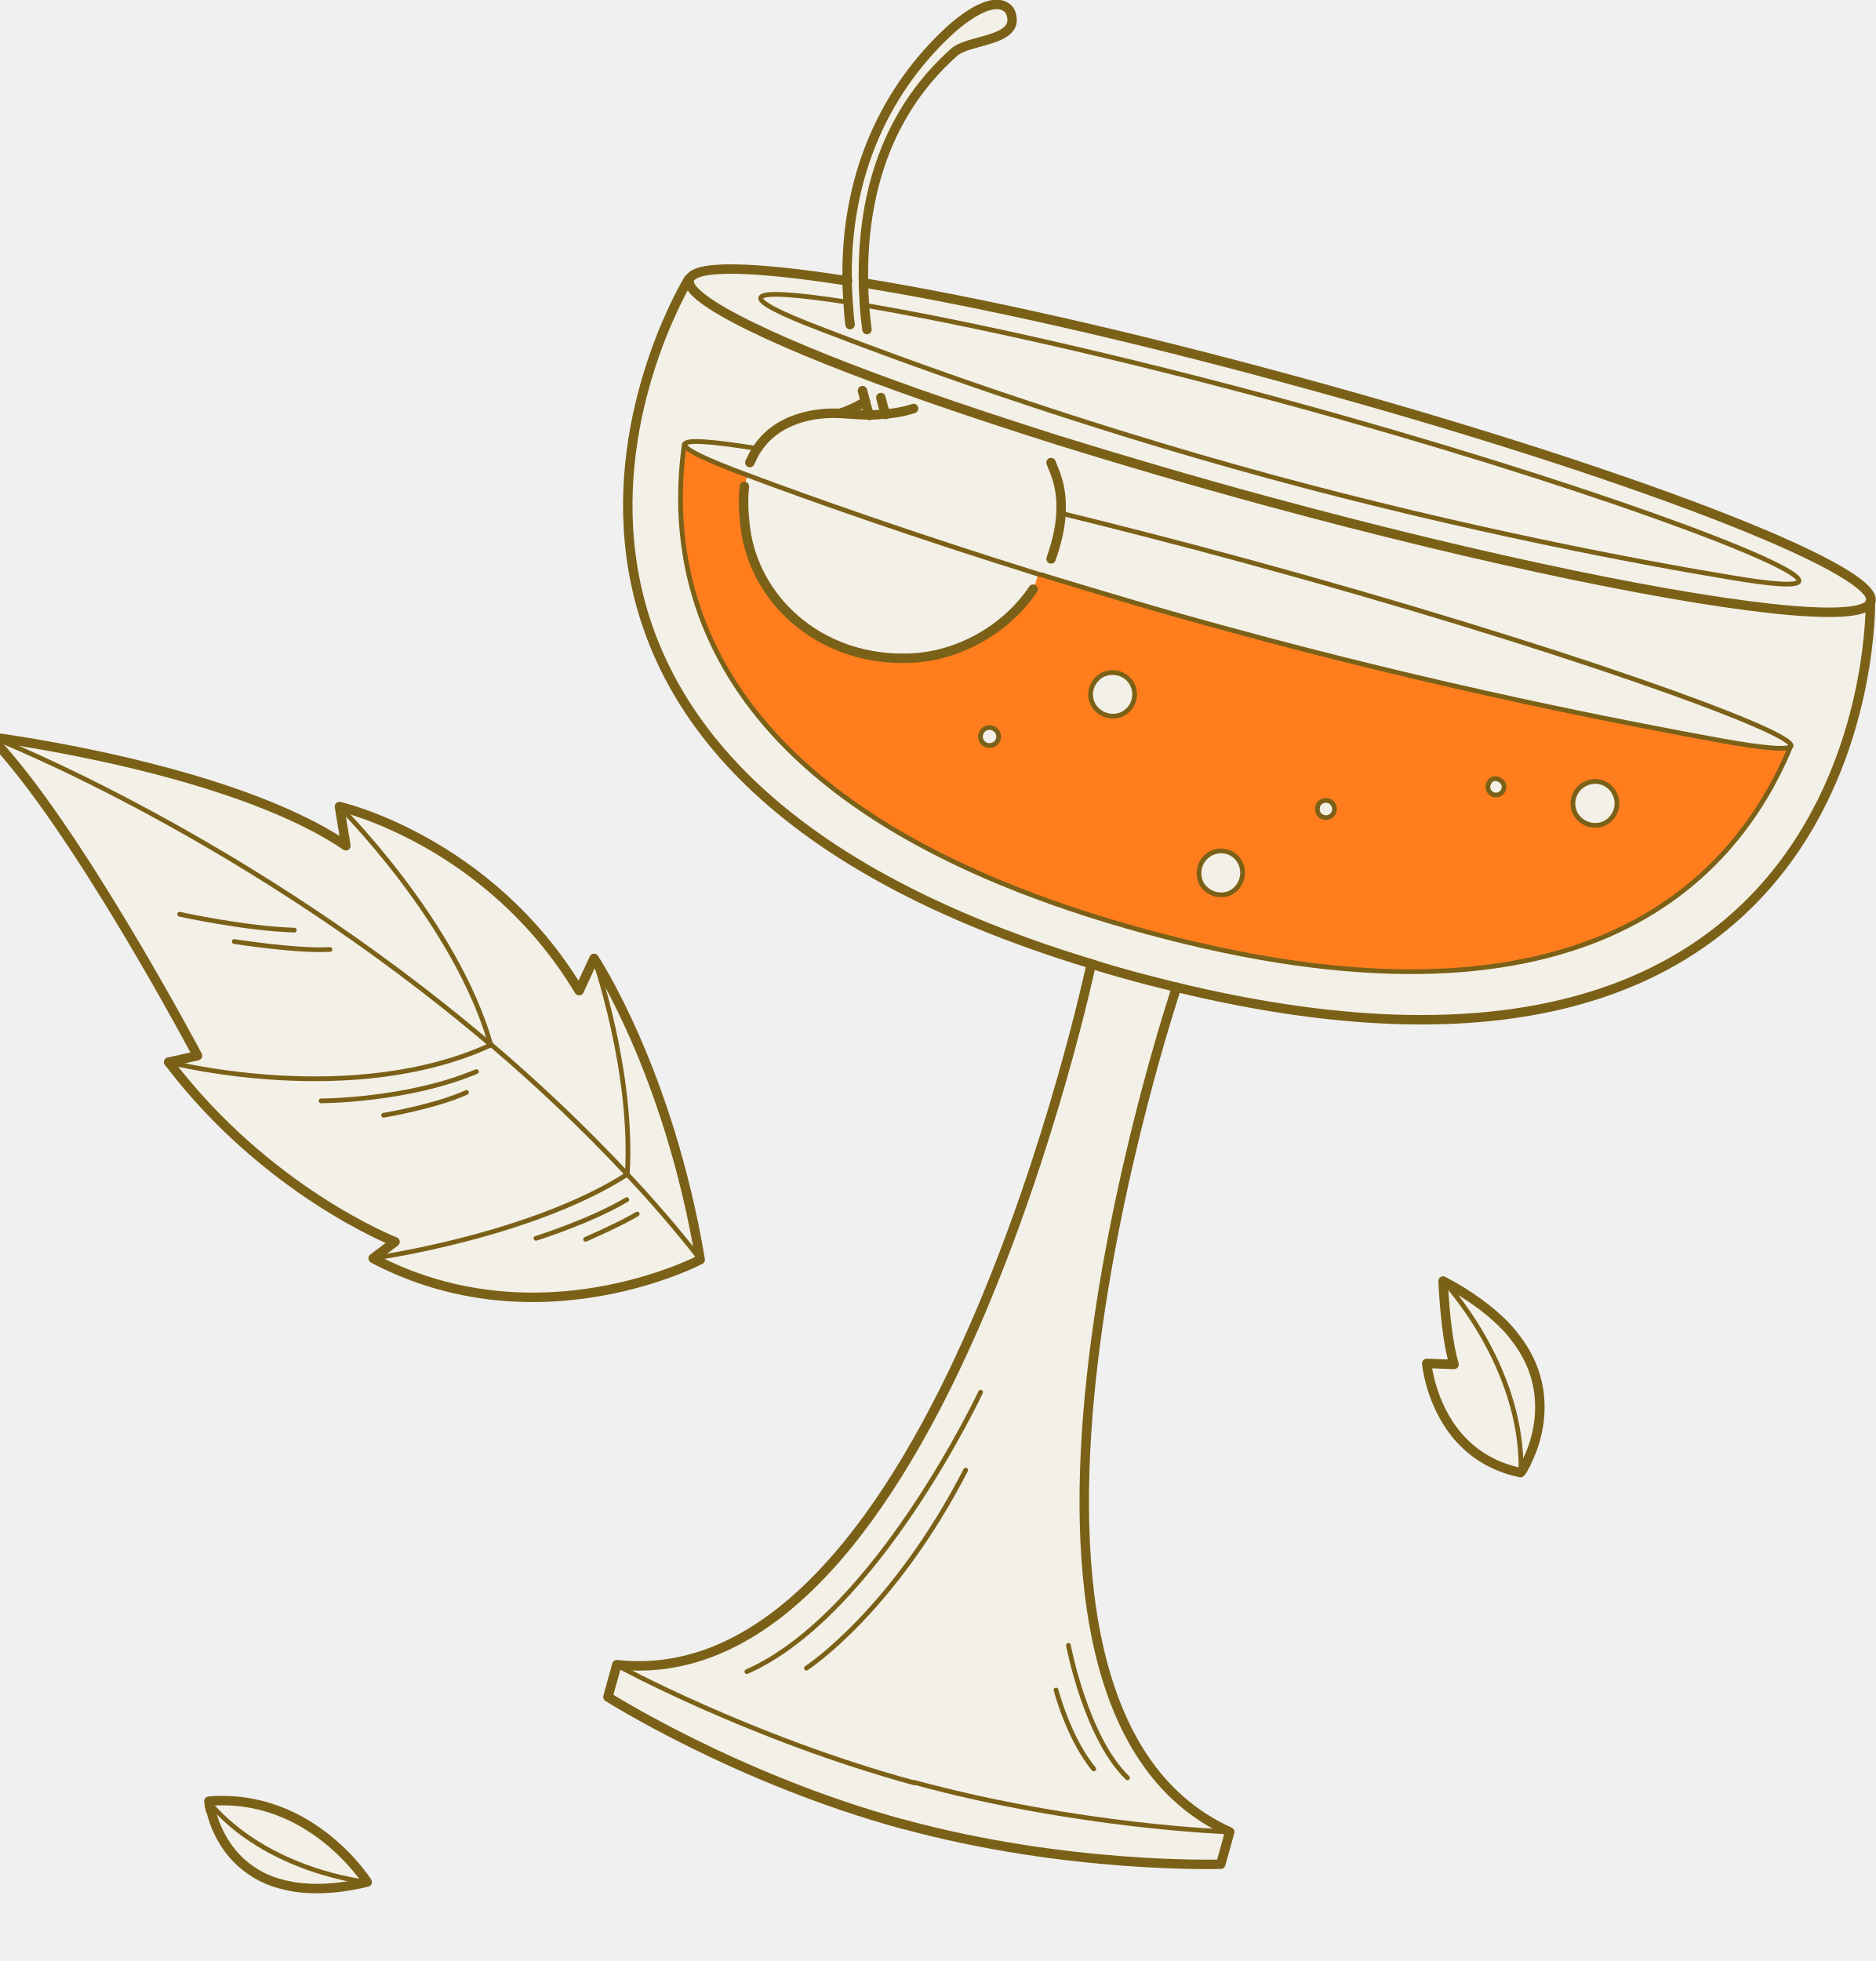
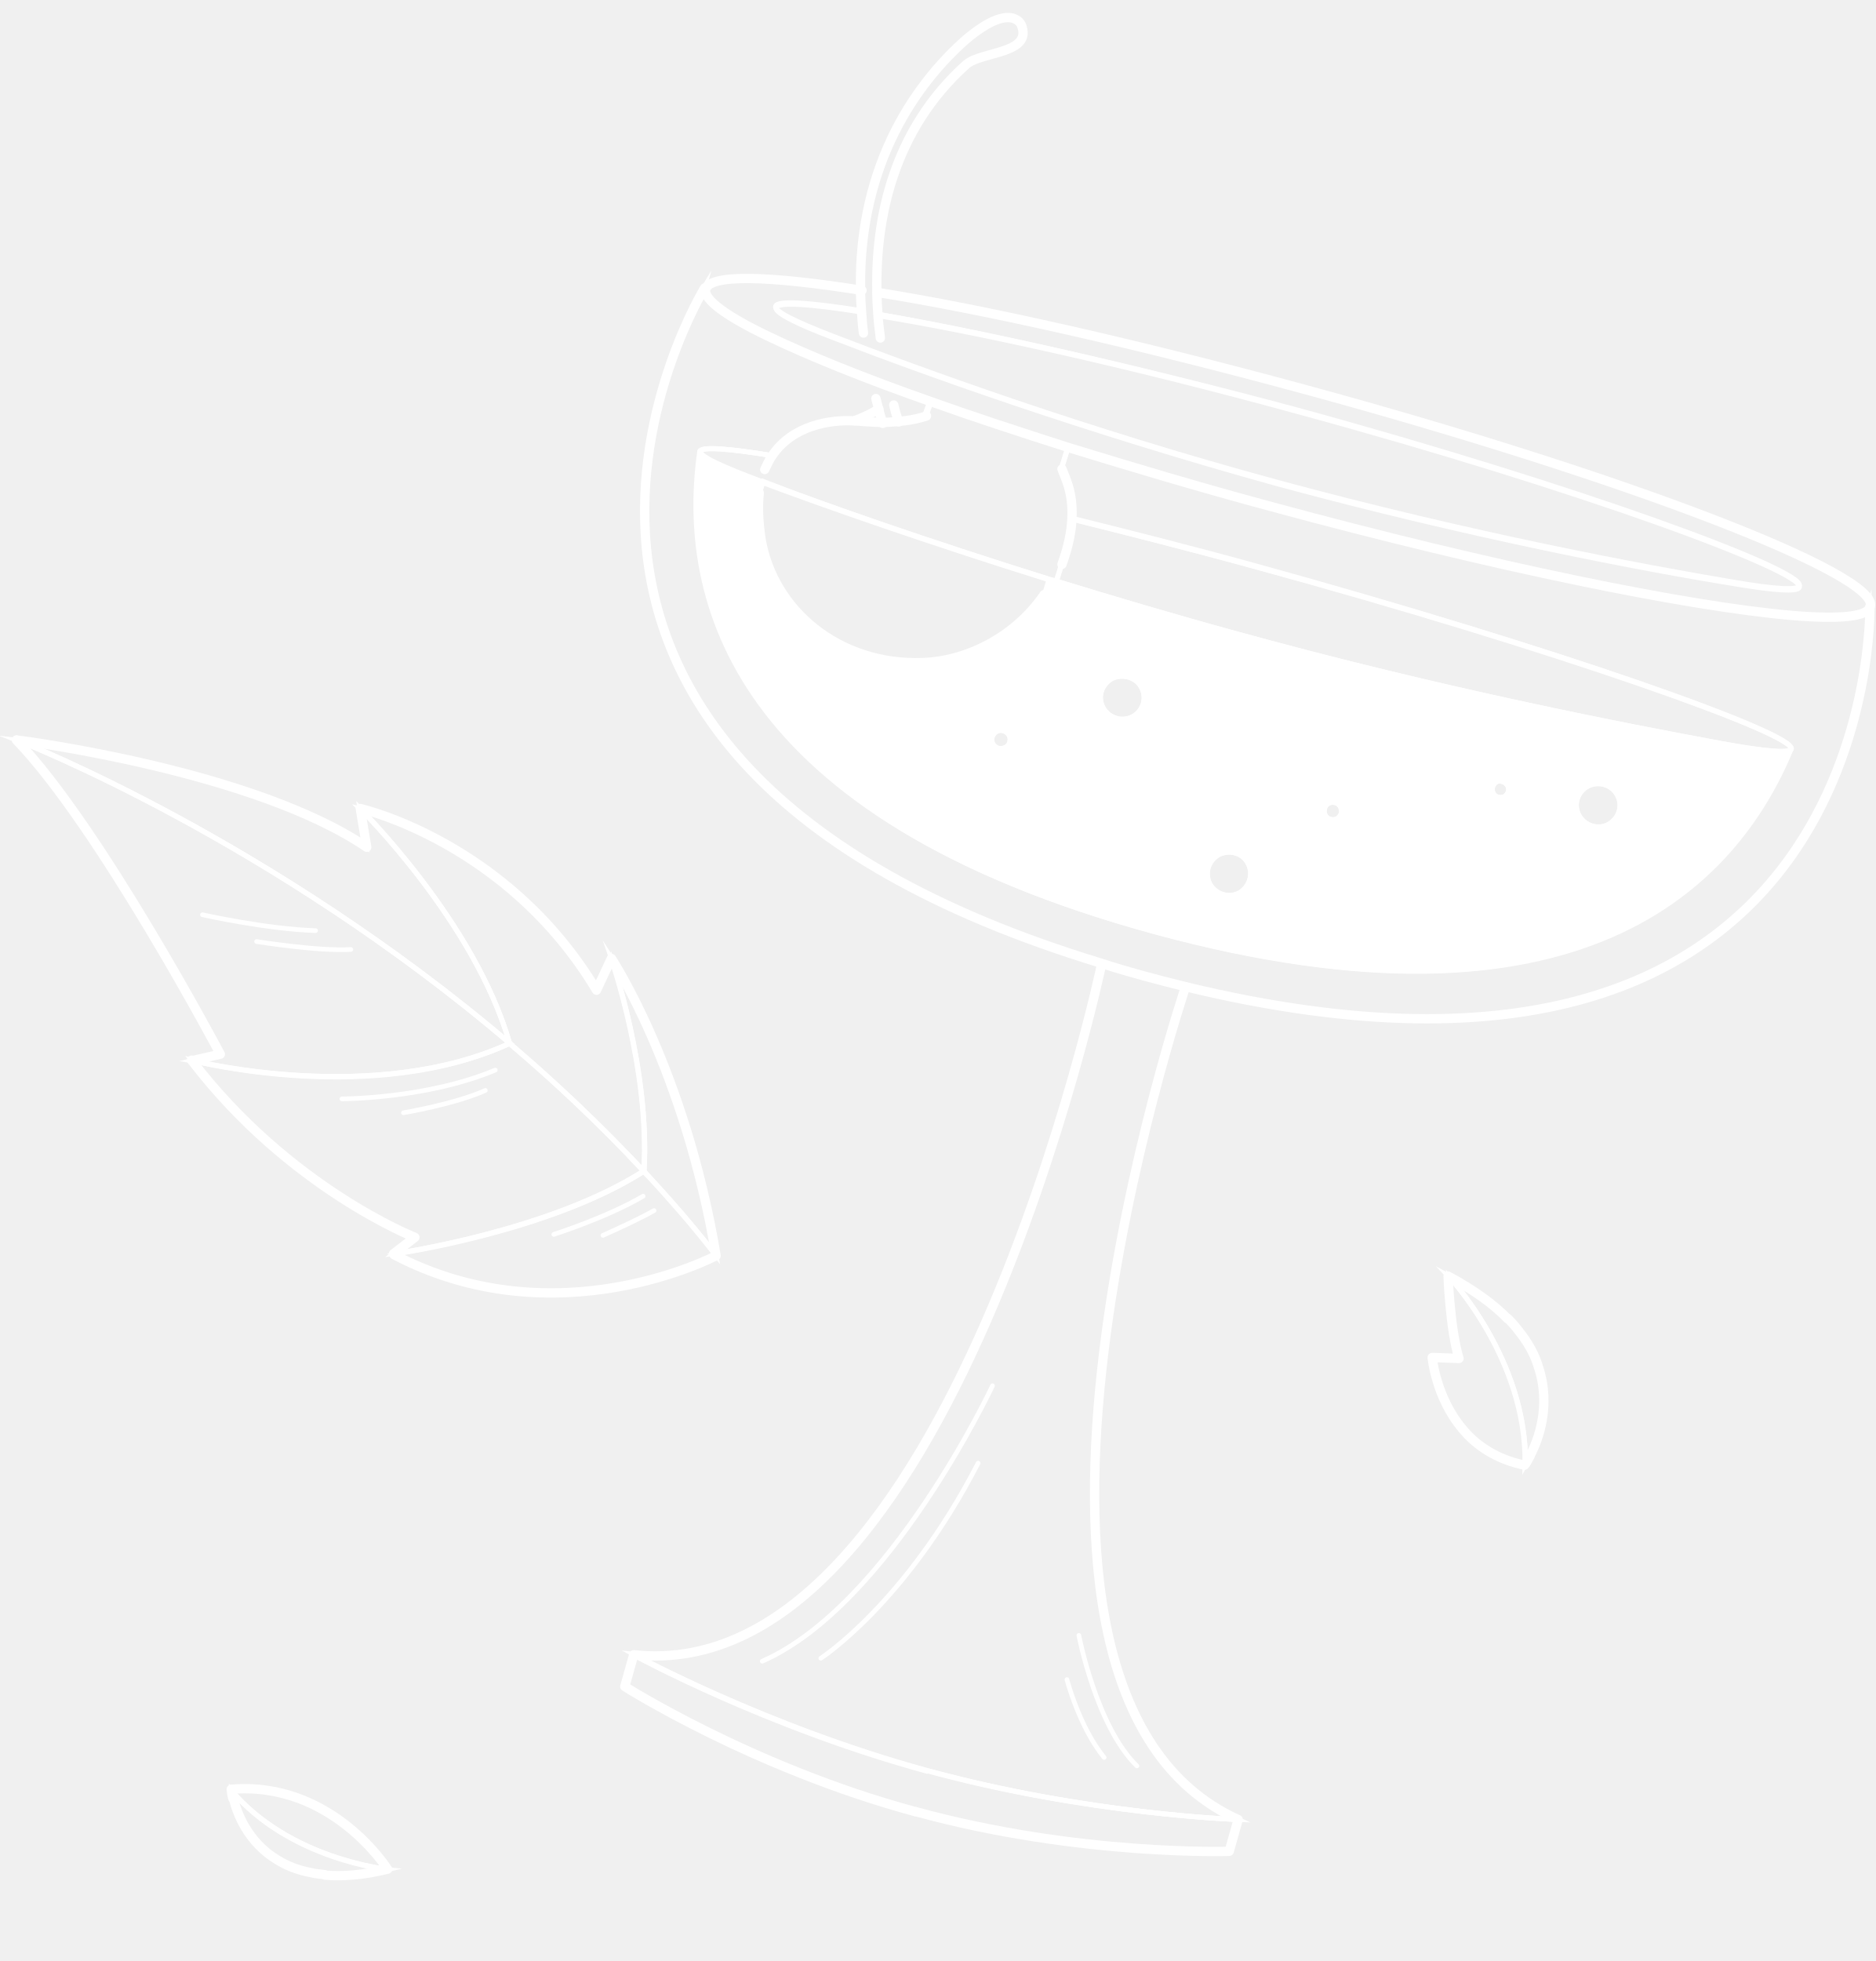
- <svg xmlns="http://www.w3.org/2000/svg" version="1.1" x="0px" y="0px" viewBox="0 0 377.9 395.1" style="enable-background:new 0 0 377.9 395.1;" xml:space="preserve">
+ <svg xmlns="http://www.w3.org/2000/svg" version="1.1" id="圖層_1" x="0px" y="0px" viewBox="0 0 377.9 395.1" style="enable-background:new 0 0 377.9 395.1;" xml:space="preserve">
  <style type="text/css">
- 	.st0{fill:#F3F0E7;}
- 	.st1{clip-path:url(#SVGID_00000166656142169986782680000014106732528156488069_);}
- 	.st2{fill:none;stroke:#7B6117;stroke-width:3.775;stroke-linecap:round;stroke-linejoin:round;stroke-miterlimit:10;}
- 	.st3{fill:#599942;}
- 	.st4{fill:#FF494B;}
- 	.st5{fill:none;stroke:#7B6117;stroke-width:0.952;stroke-linecap:round;stroke-linejoin:round;stroke-miterlimit:10;}
- 	.st6{fill:none;stroke:#7B6117;stroke-width:1.903;stroke-linecap:round;stroke-linejoin:round;stroke-miterlimit:10;}
- 	.st7{fill:#FF7D1D;}
- 	.st8{fill:#FFBF29;}
- 	.st9{fill:none;stroke:#7B6117;stroke-width:0.952;stroke-miterlimit:10;}
- 	.st10{fill:none;stroke:#7B6117;stroke-width:1.903;stroke-miterlimit:10;}
+ 	.st0{fill:none;stroke:#FFFFFF;stroke-width:0.986;stroke-miterlimit:10;}
+ 	.st1{fill:#FFFFFF;}
+ 	.st2{fill:none;stroke:#FFFFFF;stroke-width:1.877;stroke-linecap:round;stroke-linejoin:round;stroke-miterlimit:10;}
+ 	.st3{fill:none;stroke:#FFFFFF;stroke-width:0.938;stroke-linecap:round;stroke-linejoin:round;stroke-miterlimit:10;}
</style>
  <g id="BACKGROUND">
</g>
  <g id="OBJECTS">
    <g>
      <g>
-         <path class="st0" d="M178.5,83.5c-1,0.1-2.1,0.2-3.3,0.2c-0.3-0.9-0.5-1.8-0.8-2.7c0,0-2.2,1.4-4.9,2.3l0,0     c-5-0.3-12.7,0.9-16.8,7.1c-9.3-1.5-14.5-1.8-14.8-0.9c-4.3,30.1,6.3,74.6,93,98.2c86.7,23.6,118.4-9.3,130-37.4     c0.8-3-48-20.5-109.6-37.2c-13.2-3.6-25.7-6.8-37.5-9.7c0.3-5.6-1.5-8.6-2-10.1l1.4-4.6c12.8,4,26.8,8.1,41.5,12.1     c45.1,12.3,85.1,20.5,106.3,22.2c9.7,0.8,15.4,0.3,16-1.8l0,0c0,0,2.3,112.1-139.9,77.7c-2.8-0.7-5.7-1.4-8.6-2.2     c-2.9-0.8-5.8-1.6-8.5-2.5c-140-42.5-81.1-138-81.1-138c-0.6,2.1,4.1,5.5,12.9,9.6c8,3.9,19.5,8.5,33.4,13.4l-1.1,3     C184.1,82.3,182,83.1,178.5,83.5z" />
-         <path class="st0" d="M376.9,121.2c-0.6,2.1-6.3,2.6-16,1.8c-21.2-1.8-61.1-9.9-106.3-22.2c-14.7-4-28.6-8.1-41.5-12.1     c-10.1-3.2-19.5-6.3-28-9.3c-13.9-4.9-25.4-9.5-33.4-13.4c-8.7-4.2-13.4-7.6-12.9-9.6c0.8-3.1,12.7-2.8,31.9,0.2l0,0     c0,1.5,0.1,3,0.2,4.5c-10.9-1.7-17.3-2.1-17.6-0.9c-0.3,1,4.1,3.2,11.9,6.2c17.2,6.7,51,18.9,90.7,29.8     c39.7,10.8,75,17.4,93.2,20.4c8.3,1.4,13.2,1.7,13.4,0.7c0.9-3.2-44.8-20.2-102.6-35.9c-34.8-9.5-66.2-16.4-85.7-19.6     c-0.1-1.5-0.2-3-0.2-4.6c22.3,3.6,53.2,10.5,87.2,19.8C326.9,94.7,378.7,114.5,376.9,121.2z" />
-         <path class="st0" d="M360.8,150.3c-0.3,0.9-5.4,0.5-14.2-1.1c-19.3-3.5-56.8-10.8-99.1-22.4c-13-3.5-25.3-7.2-36.8-10.7l1.1-3.5     c1.3-3.7,1.9-6.7,2-9.3c11.8,2.9,24.3,6.1,37.5,9.7C312.8,129.9,361.7,147.3,360.8,150.3z" />
-         <path class="st7" d="M346.6,149.2c8.8,1.6,14,2,14.2,1.1c-11.6,28.1-43.3,61-130,37.4c-86.6-23.6-97.2-68.1-93-98.2     c-0.3,0.9,4.4,3.2,12.8,6.3L150,98c-0.3,2.7-0.2,5.9,0.4,9.7c2.5,14.1,15.6,25.6,33,24.9c9.1-0.3,19-5.3,24.8-13.9l0.9-3     c0.5,0.1,1,0.3,1.5,0.4c11.5,3.5,23.8,7.2,36.8,10.7C289.8,138.4,327.3,145.7,346.6,149.2z M323.5,165.7c2.2-1.2,3-3.8,1.8-6     c-1.1-2.2-3.8-3-6-1.8c-2.2,1.1-3,3.8-1.8,6C318.7,166.1,321.3,166.9,323.5,165.7z M302.2,160c0.8-0.4,1.1-1.4,0.7-2.2     c-0.4-0.8-1.4-1.1-2.2-0.7c-0.8,0.4-1.1,1.4-0.7,2.3C300.4,160.2,301.4,160.5,302.2,160z M266.8,164.7c1,0.2,1.9-0.5,2-1.4     c0.1-1-0.5-1.9-1.5-2c-1-0.2-1.9,0.5-2,1.4C265.2,163.7,265.9,164.6,266.8,164.7z M248.1,179.8c2.2-1.2,3-3.8,1.8-6     c-1.1-2.2-3.8-3-6-1.8c-2.1,1.1-3,3.8-1.8,6C243.2,180.1,245.9,180.9,248.1,179.8z M226.3,143.8c2.2-1.1,3-3.8,1.8-6     c-1.1-2.1-3.8-3-6-1.8c-2.2,1.2-3,3.8-1.8,6C221.5,144.1,224.1,145,226.3,143.8z M199.1,150.2c1,0.2,1.9-0.5,2.1-1.5     c0.2-1-0.5-1.9-1.5-2.1c-1-0.2-1.9,0.5-2.1,1.5C197.5,149.1,198.1,150,199.1,150.2z" />
-         <path class="st0" d="M174.2,61.5c19.6,3.3,50.9,10.2,85.7,19.6c57.8,15.8,103.4,32.7,102.6,35.9c-0.3,1-5.1,0.7-13.4-0.7     c-18.2-3-53.5-9.6-93.2-20.4c-39.7-10.8-73.4-23.1-90.7-29.8c-7.9-3-12.2-5.2-11.9-6.2c0.3-1.2,6.7-0.8,17.6,0.9     c-0.1-1.5-0.2-3.1-0.2-4.5l0,0c-0.4-26.3,12-42.5,21.5-51c9.5-8,11.4-3,11.4-3c2.4,6-8.3,5.4-11.3,8.1     C177.2,24,173.7,42.1,174,57C174,58.5,174.1,60.1,174.2,61.5z" />
-         <path class="st0" d="M325.3,159.8c1.2,2.2,0.3,4.8-1.8,6c-2.1,1.1-4.8,0.3-6-1.8c-1.2-2.2-0.3-4.9,1.8-6     C321.5,156.8,324.2,157.6,325.3,159.8z" />
-         <path class="st0" d="M247.8,369.1l-1.8,6.5c0,0-30.8,1-64.1-8.1l0,0c-33.4-9.1-59.3-25.6-59.3-25.6l1.8-6.5     c0,0,26.9,14.7,59.9,23.7l0,0C217.1,368.1,247.8,369.1,247.8,369.1z" />
-         <path class="st0" d="M302.9,157.8c0.4,0.8,0.1,1.8-0.7,2.2c-0.8,0.4-1.8,0.1-2.2-0.7c-0.4-0.8-0.1-1.8,0.7-2.3     C301.4,156.7,302.4,157,302.9,157.8z" />
-         <path class="st0" d="M247.8,369.1c0,0-30.6-1-63.6-10l0,0c-33-9-59.9-23.7-59.9-23.7c64.4,7,95.6-141.2,95.6-141.2     c2.8,0.8,5.6,1.7,8.5,2.5c2.9,0.8,5.8,1.5,8.6,2.2C237.1,198.9,188.7,342.4,247.8,369.1z" />
-         <path class="st0" d="M268.9,163.3c-0.2,1-1.1,1.6-2,1.4c-1-0.1-1.6-1.1-1.4-2c0.1-1,1.1-1.6,2-1.4     C268.4,161.4,269,162.3,268.9,163.3z" />
-         <path class="st0" d="M249.9,173.8c1.1,2.1,0.3,4.8-1.8,6c-2.1,1.1-4.8,0.3-6-1.8c-1.1-2.2-0.3-4.8,1.8-6     C246.1,170.8,248.8,171.6,249.9,173.8z" />
-         <path class="st0" d="M228.1,137.8c1.2,2.2,0.3,4.9-1.8,6c-2.1,1.1-4.8,0.3-6-1.8c-1.2-2.2-0.3-4.8,1.8-6     C224.3,134.9,227,135.7,228.1,137.8z" />
-         <path class="st0" d="M152.7,90.4c4.1-6.2,11.7-7.4,16.8-7.1l0,0c0.5,0,0.9,0.1,1.3,0.1c1.6,0.2,3,0.2,4.3,0.2     c1.2,0,2.3-0.1,3.3-0.2c3.5-0.4,5.6-1.1,5.6-1.1l1.1-3c8.5,3,17.9,6.1,28,9.3l-1.4,4.6c0.5,1.5,2.3,4.6,2,10.1     c-0.1,2.5-0.7,5.6-2,9.3l-1.1,3.5c-0.5-0.2-1-0.3-1.5-0.4c-25.3-7.9-46-15.2-58.5-19.9c-8.4-3.1-13.1-5.3-12.8-6.3     C138.2,88.6,143.3,88.9,152.7,90.4z" />
-         <path class="st0" d="M201.2,148.7c-0.1,1-1.1,1.6-2.1,1.5c-1-0.2-1.7-1.1-1.5-2.1c0.2-1,1.1-1.7,2.1-1.5     C200.7,146.8,201.4,147.7,201.2,148.7z" />
-         <path class="st0" d="M209.2,115.7l-0.9,3c-5.8,8.6-15.7,13.5-24.8,13.9c-17.4,0.7-30.6-10.8-33-24.9c-0.6-3.8-0.7-7-0.4-9.7     l0.7-2.2C163.3,100.5,184,107.8,209.2,115.7z" />
-         <path class="st0" d="M174.4,80.9c0.2,0.9,0.5,1.7,0.8,2.7c-1.3,0-2.8-0.1-4.3-0.2c-0.4,0-0.9-0.1-1.3-0.1     C172.2,82.4,174.4,80.9,174.4,80.9z" />
+         <path class="st0" d="M181.1,85c-1,0.1-2.1,0.2-3.3,0.2c-0.3-0.9-0.5-1.8-0.8-2.7c0,0-2.2,1.4-4.8,2.3l0,0     c-4.9-0.3-12.5,0.9-16.6,7c-9.2-1.5-14.3-1.8-14.6-0.9c-4.2,29.7,6.2,73.6,91.7,96.8s116.7-9.2,128.2-36.9     c0.8-3-47.3-20.2-108.1-36.7c-13-3.5-25.3-6.7-37-9.6c0.3-5.5-1.5-8.5-2-10l1.4-4.5c12.6,3.9,26.4,8,40.9,11.9     c44.5,12.1,83.9,20.2,104.8,21.9c9.6,0.8,15.2,0.3,15.8-1.8l0,0c0,0,2.3,110.5-137.9,76.6c-2.8-0.7-5.6-1.4-8.5-2.2     c-2.9-0.8-5.7-1.6-8.4-2.5c-138-41.9-80-136.1-80-136.1c-0.6,2.1,4,5.4,12.7,9.5c7.9,3.8,19.2,8.4,32.9,13.2l-1.1,3     C186.7,83.8,184.6,84.6,181.1,85z" />
+         <path class="st0" d="M376.8,122.2c-0.6,2.1-6.2,2.6-15.8,1.8c-20.9-1.8-60.2-9.8-104.8-21.9c-14.5-3.9-28.2-8-40.9-11.9     c-10-3.2-19.2-6.2-27.6-9.2c-13.7-4.8-25-9.4-32.9-13.2c-8.6-4.1-13.2-7.5-12.7-9.5c0.8-3.1,12.5-2.8,31.5,0.2l0,0     c0,1.5,0.1,3,0.2,4.4c-10.7-1.7-17.1-2.1-17.4-0.9c-0.3,1,4,3.2,11.7,6.1c17,6.6,50.3,18.6,89.4,29.4     c39.1,10.6,74,17.2,91.9,20.1c8.2,1.4,13,1.7,13.2,0.7c0.9-3.2-44.2-19.9-101.2-35.4c-34.3-9.4-65.3-16.2-84.5-19.3     c-0.1-1.5-0.2-3-0.2-4.5c22,3.5,52.5,10.4,86,19.5C327.5,96,378.5,115.6,376.8,122.2z" />
+         <path class="st0" d="M360.9,150.9c-0.3,0.9-5.3,0.5-14-1.1c-19-3.5-56-10.6-97.7-22.1c-12.8-3.5-24.9-7.1-36.3-10.6l1.1-3.5     c1.3-3.6,1.9-6.6,2-9.2c11.6,2.9,24,6,37,9.6C313.6,130.7,361.8,147.9,360.9,150.9z" />
+         <path class="st1" d="M346.9,149.8c8.7,1.6,13.8,2,14,1.1c-11.4,27.7-42.7,60.1-128.2,36.9c-85.4-23.3-95.8-67.1-91.7-96.8     c-0.3,0.9,4.3,3.2,12.6,6.2l-0.6,2.2c-0.3,2.7-0.2,5.8,0.4,9.6c2.5,13.9,15.4,25.2,32.5,24.6c9-0.3,18.7-5.2,24.5-13.7l0.9-3     c0.5,0.1,1,0.3,1.5,0.4c11.3,3.5,23.5,7.1,36.3,10.6C290.9,139.1,327.9,146.3,346.9,149.8z M324.1,166c2.2-1.2,3-3.7,1.8-5.9     c-1.1-2.2-3.7-3-5.9-1.8c-2.2,1.1-3,3.7-1.8,5.9C319.4,166.4,321.9,167.2,324.1,166z M303.1,160.4c0.8-0.4,1.1-1.4,0.7-2.2     c-0.4-0.8-1.4-1.1-2.2-0.7c-0.8,0.4-1.1,1.4-0.7,2.3C301.3,160.6,302.3,160.9,303.1,160.4z M268.2,165.1c1,0.2,1.9-0.5,2-1.4     c0.1-1-0.5-1.9-1.5-2c-1-0.2-1.9,0.5-2,1.4C266.6,164.1,267.3,165,268.2,165.1z M249.8,180c2.2-1.2,3-3.7,1.8-5.9     c-1.1-2.2-3.7-3-5.9-1.8c-2.1,1.1-3,3.7-1.8,5.9C244.9,180.2,247.6,181,249.8,180z M228.3,144.5c2.2-1.1,3-3.7,1.8-5.9     c-1.1-2.1-3.7-3-5.9-1.8s-3,3.7-1.8,5.9C223.5,144.8,226.1,145.6,228.3,144.5z M201.4,150.8c1,0.2,1.9-0.5,2.1-1.5     s-0.5-1.9-1.5-2.1c-1-0.2-1.9,0.5-2.1,1.5C199.9,149.7,200.5,150.6,201.4,150.8z" />
+         <path class="st0" d="M176.9,63.3c19.3,3.3,50.2,10.1,84.5,19.3c57,15.6,102,32.2,101.2,35.4c-0.3,1-5,0.7-13.2-0.7     c-17.9-3-52.8-9.5-91.9-20.1S185.1,74.4,168,67.8c-7.8-3-12-5.1-11.7-6.1c0.3-1.2,6.6-0.8,17.4,0.9c-0.1-1.5-0.2-3.1-0.2-4.4l0,0     c-0.4-25.9,11.8-41.9,21.2-50.3c9.4-7.9,11.2-3,11.2-3c2.4,5.9-8.2,5.3-11.1,8c-14.9,13.4-18.3,31.3-18,45.9     C176.7,60.3,176.8,61.9,176.9,63.3z" />
+         <path class="st0" d="M325.9,160.2c1.2,2.2,0.3,4.7-1.8,5.9c-2.1,1.1-4.7,0.3-5.9-1.8c-1.2-2.2-0.3-4.8,1.8-5.9     C322.1,157.3,324.8,158.1,325.9,160.2z" />
+         <path class="st0" d="M249.5,366.6l-1.8,6.4c0,0-30.4,1-63.2-8l0,0c-32.9-9-58.5-25.2-58.5-25.2l1.8-6.4c0,0,26.5,14.5,59.1,23.4     l0,0C219.2,365.6,249.5,366.6,249.5,366.6z" />
+         <path class="st0" d="M303.8,158.3c0.4,0.8,0.1,1.8-0.7,2.2c-0.8,0.4-1.8,0.1-2.2-0.7c-0.4-0.8-0.1-1.8,0.7-2.3     C302.3,157.2,303.3,157.5,303.8,158.3z" />
+         <path class="st0" d="M249.5,366.6c0,0-30.2-1-62.7-9.9l0,0c-32.5-8.9-59.1-23.4-59.1-23.4c63.5,6.9,94.3-139.2,94.3-139.2     c2.8,0.8,5.5,1.7,8.4,2.5s5.7,1.5,8.5,2.2C238.9,198.8,191.2,340.3,249.5,366.6z" />
+         <path class="st0" d="M270.3,163.7c-0.2,1-1.1,1.6-2,1.4c-1-0.1-1.6-1.1-1.4-2c0.1-1,1.1-1.6,2-1.4     C269.8,161.8,270.4,162.7,270.3,163.7z" />
+         <path class="st0" d="M251.5,174c1.1,2.1,0.3,4.7-1.8,5.9c-2.1,1.1-4.7,0.3-5.9-1.8c-1.1-2.2-0.3-4.7,1.8-5.9     C247.8,171.1,250.5,171.9,251.5,174z" />
+         <path class="st0" d="M230,138.5c1.2,2.2,0.3,4.8-1.8,5.9c-2.1,1.1-4.7,0.3-5.9-1.8c-1.2-2.2-0.3-4.7,1.8-5.9     C226.3,135.7,229,136.5,230,138.5z" />
+         <path class="st0" d="M155.7,91.8c4-6.1,11.5-7.3,16.6-7l0,0c0.5,0,0.9,0.1,1.3,0.1c1.6,0.2,3,0.2,4.2,0.2c1.2,0,2.3-0.1,3.3-0.2     c3.5-0.4,5.5-1.1,5.5-1.1l1.1-3c8.4,3,17.6,6,27.6,9.2l-1.4,4.5c0.5,1.5,2.3,4.5,2,10c-0.1,2.5-0.7,5.5-2,9.2l-1.1,3.5     c-0.5-0.2-1-0.3-1.5-0.4c-24.9-7.8-45.4-15-57.7-19.6c-8.3-3.1-12.9-5.2-12.6-6.2C141.4,90,146.4,90.3,155.7,91.8z" />
+         <path class="st0" d="M203.5,149.3c-0.1,1-1.1,1.6-2.1,1.5c-1-0.2-1.7-1.1-1.5-2.1c0.2-1,1.1-1.7,2.1-1.5     C203,147.4,203.7,148.3,203.5,149.3z" />
+         <path class="st0" d="M211.4,116.7l-0.9,3c-5.7,8.5-15.5,13.3-24.5,13.7c-17.2,0.7-30.2-10.6-32.5-24.6c-0.6-3.7-0.7-6.9-0.4-9.6     l0.7-2.2C166.1,101.8,186.6,109,211.4,116.7z" />
+         <path class="st0" d="M177.1,82.4c0.2,0.9,0.5,1.7,0.8,2.7c-1.3,0-2.8-0.1-4.2-0.2c-0.4,0-0.9-0.1-1.3-0.1     C174.9,83.9,177.1,82.4,177.1,82.4z" />
      </g>
      <g>
-         <path class="st6" d="M219.9,194.2c0,0-31.2,148.2-95.6,141.2l-1.8,6.5c0,0,26,16.5,59.3,25.6" />
-         <path class="st5" d="M124.3,335.5c0,0,26.9,14.7,59.9,23.7" />
-         <path class="st6" d="M237.1,198.9c0,0-48.3,143.5,10.7,170.2l-1.8,6.5c0,0-30.8,1-64.1-8.1" />
-         <path class="st5" d="M247.8,369.1c0,0-30.6-1-63.6-10" />
-         <path class="st5" d="M213.8,103.4c11.8,2.9,24.3,6.1,37.5,9.7c61.6,16.8,110.4,34.3,109.6,37.2c-0.3,0.9-5.4,0.5-14.2-1.1     c-19.3-3.5-56.8-10.8-99.1-22.4c-13-3.5-25.3-7.2-36.8-10.7c-0.5-0.2-1-0.3-1.5-0.4c-25.3-7.9-46-15.2-58.5-19.9     c-8.4-3.1-13.1-5.3-12.8-6.3c0.3-1,5.4-0.6,14.8,0.9" />
-         <path class="st5" d="M174.2,61.5L174.2,61.5c19.6,3.3,50.9,10.2,85.7,19.7c57.8,15.8,103.4,32.7,102.6,35.9     c-0.3,1-5.1,0.7-13.4-0.7c-18.2-3-53.5-9.6-93.2-20.4c-39.7-10.8-73.4-23.1-90.7-29.8c-7.9-3-12.2-5.2-11.9-6.2     c0.3-1.2,6.7-0.8,17.6,0.9l0,0" />
-         <path class="st6" d="M174,57c22.3,3.6,53.2,10.5,87.2,19.8c65.7,17.9,117.6,37.8,115.8,44.4c-0.6,2.1-6.3,2.6-16,1.8     c-21.2-1.8-61.1-9.9-106.3-22.2c-14.7-4-28.6-8.1-41.5-12.1c-10.1-3.2-19.5-6.3-28-9.3c-13.9-4.9-25.4-9.5-33.4-13.4     c-8.7-4.2-13.4-7.6-12.9-9.6c0.8-3.1,12.7-2.8,31.9,0.2" />
-         <path class="st5" d="M360.9,150.2C360.9,150.3,360.9,150.3,360.9,150.2c-11.6,28.2-43.3,61.1-130,37.5     c-86.6-23.6-97.2-68.1-93-98.2" />
-         <path class="st6" d="M376.9,121.2c0,0,2.3,112.1-139.9,77.7c-2.8-0.7-5.7-1.4-8.6-2.2c-2.9-0.8-5.8-1.6-8.5-2.5     c-140-42.5-81.1-138-81.1-138" />
-         <path class="st6" d="M211.8,112.6c1.3-3.7,1.9-6.7,2-9.3c0.3-5.6-1.5-8.6-2-10.1" />
-         <path class="st6" d="M150,98c-0.3,2.7-0.2,5.9,0.4,9.7c2.5,14.1,15.6,25.6,33,24.9c9.1-0.3,19-5.3,24.8-13.9" />
-         <path class="st6" d="M169.4,83.3c-5-0.3-12.7,0.9-16.8,7.1c-0.6,0.8-1,1.8-1.5,2.8" />
-         <path class="st6" d="M184.1,82.3c0,0-2.1,0.8-5.6,1.1c-1,0.1-2.1,0.2-3.3,0.2c-1.3,0-2.8-0.1-4.3-0.2c-0.4,0-0.9-0.1-1.3-0.1" />
-         <path class="st6" d="M173.8,78.7c0.2,0.8,0.4,1.5,0.6,2.3c0.2,0.9,0.5,1.7,0.8,2.7l0,0" />
-         <path class="st6" d="M174.7,66.4c-0.2-1.6-0.4-3.2-0.5-4.9c-0.1-1.5-0.2-3-0.2-4.6c-0.3-14.9,3.2-33,18.3-46.4     c3.1-2.7,13.7-2.1,11.3-8.1c0,0-2-4.9-11.4,3c-9.5,8.4-21.9,24.7-21.5,51l0,0c0,1.5,0.1,3,0.2,4.5c0.1,1.5,0.2,3,0.4,4.5" />
-         <path class="st6" d="M178.5,83.5c0,0-0.4-0.9-1-3.4" />
-         <path class="st6" d="M174.4,80.9c0,0-2.2,1.4-4.9,2.3l0,0" />
-         <path class="st5" d="M228.1,137.8c1.2,2.2,0.3,4.9-1.8,6c-2.1,1.1-4.8,0.3-6-1.8c-1.2-2.2-0.3-4.8,1.8-6     C224.3,134.9,227,135.7,228.1,137.8z" />
-         <path class="st5" d="M302.9,157.8c0.4,0.8,0.1,1.8-0.7,2.2c-0.8,0.4-1.8,0.1-2.2-0.7c-0.4-0.8-0.1-1.8,0.7-2.3     C301.4,156.7,302.4,157,302.9,157.8z" />
-         <path class="st5" d="M268.9,163.3c-0.2,1-1.1,1.6-2,1.4c-1-0.1-1.6-1.1-1.4-2c0.1-1,1.1-1.6,2-1.4     C268.4,161.4,269,162.3,268.9,163.3z" />
-         <path class="st5" d="M201.2,148.7c-0.1,1-1.1,1.6-2.1,1.5c-1-0.2-1.7-1.1-1.5-2.1c0.2-1,1.1-1.7,2.1-1.5     C200.7,146.8,201.4,147.7,201.2,148.7z" />
-         <path class="st5" d="M325.3,159.8c1.2,2.2,0.3,4.8-1.8,6c-2.1,1.1-4.8,0.3-6-1.8c-1.2-2.2-0.3-4.9,1.8-6     C321.5,156.8,324.2,157.6,325.3,159.8z" />
-         <path class="st5" d="M249.9,173.8c1.1,2.1,0.3,4.8-1.8,6c-2.1,1.1-4.8,0.3-6-1.8c-1.1-2.2-0.3-4.8,1.8-6     C246.1,170.8,248.8,171.6,249.9,173.8z" />
-         <path class="st5" d="M197.6,280.5c0,0-21,44.8-47.1,56.3" />
-         <path class="st5" d="M162.5,336.1c0,0,17.3-11.2,32.1-39.9" />
-         <path class="st5" d="M215.3,331.5c0,0,3.5,18.6,11.9,26.7" />
-         <path class="st5" d="M212.8,340.5c0,0,2.5,9.7,7.6,15.9" />
+         <path class="st2" d="M222,194.2c0,0-30.8,146.1-94.3,139.2l-1.8,6.4c0,0,25.6,16.3,58.5,25.2" />
+         <path class="st3" d="M127.7,333.5c0,0,26.5,14.5,59.1,23.4" />
+         <path class="st2" d="M238.9,198.8c0,0-47.6,141.5,10.6,167.8l-1.8,6.4c0,0-30.4,1-63.2-8" />
+         <path class="st3" d="M249.5,366.6c0,0-30.2-1-62.7-9.9" />
+         <path class="st3" d="M215.9,104.6c11.6,2.9,24,6,37,9.6c60.7,16.6,108.9,33.8,108.1,36.7c-0.3,0.9-5.3,0.5-14-1.1     c-19-3.5-56-10.6-97.7-22.1c-12.8-3.5-24.9-7.1-36.3-10.6c-0.5-0.2-1-0.3-1.5-0.4c-24.9-7.8-45.4-15-57.7-19.6     c-8.3-3.1-12.9-5.2-12.6-6.2c0.3-1,5.3-0.6,14.6,0.9" />
+         <path class="st3" d="M176.9,63.3L176.9,63.3c19.3,3.3,50.2,10.1,84.5,19.4c57,15.6,102,32.2,101.2,35.4c-0.3,1-5,0.7-13.2-0.7     c-17.9-3-52.8-9.5-91.9-20.1S185.1,74.5,168,67.9c-7.8-3-12-5.1-11.7-6.1c0.3-1.2,6.6-0.8,17.4,0.9l0,0" />
+         <path class="st2" d="M176.7,58.9c22,3.5,52.5,10.4,86,19.5c64.8,17.6,116,37.3,114.2,43.8c-0.6,2.1-6.2,2.6-15.8,1.8     c-20.9-1.8-60.2-9.8-104.8-21.9c-14.5-3.9-28.2-8-40.9-11.9c-10-3.2-19.2-6.2-27.6-9.2c-13.7-4.8-25-9.4-32.9-13.2     c-8.6-4.1-13.2-7.5-12.7-9.5c0.8-3.1,12.5-2.8,31.5,0.2" />
+         <path class="st3" d="M361,150.8C361,150.9,361,150.9,361,150.8c-11.4,27.8-42.7,60.2-128.2,37c-85.4-23.3-95.8-67.1-91.7-96.8" />
+         <path class="st2" d="M376.8,122.2c0,0,2.3,110.5-137.9,76.6c-2.8-0.7-5.6-1.4-8.5-2.2c-2.9-0.8-5.7-1.6-8.4-2.5     c-138-41.9-80-136.1-80-136.1" />
+         <path class="st2" d="M214,113.7c1.3-3.6,1.9-6.6,2-9.2c0.3-5.5-1.5-8.5-2-10" />
+         <path class="st2" d="M153,99.3c-0.3,2.7-0.2,5.8,0.4,9.6c2.5,13.9,15.4,25.2,32.5,24.6c9-0.3,18.7-5.2,24.5-13.7" />
+         <path class="st2" d="M172.2,84.8c-4.9-0.3-12.5,0.9-16.6,7c-0.6,0.8-1,1.8-1.5,2.8" />
+         <path class="st2" d="M186.7,83.8c0,0-2.1,0.8-5.5,1.1c-1,0.1-2.1,0.2-3.3,0.2c-1.3,0-2.8-0.1-4.2-0.2c-0.4,0-0.9-0.1-1.3-0.1" />
+         <path class="st2" d="M176.5,80.3c0.2,0.8,0.4,1.5,0.6,2.3c0.2,0.9,0.5,1.7,0.8,2.7l0,0" />
+         <path class="st2" d="M177.4,68.1c-0.2-1.6-0.4-3.2-0.5-4.8c-0.1-1.5-0.2-3-0.2-4.5c-0.3-14.7,3.2-32.5,18-45.8     c3.1-2.7,13.5-2.1,11.1-8c0,0-2-4.8-11.2,3c-9.4,8.3-21.6,24.4-21.2,50.3l0,0c0,1.5,0.1,3,0.2,4.4c0.1,1.5,0.2,3,0.4,4.4" />
+         <path class="st2" d="M181.1,85c0,0-0.4-0.9-1-3.4" />
+         <path class="st2" d="M177.1,82.4c0,0-2.2,1.4-4.8,2.3l0,0" />
+         <path class="st3" d="M230,138.5c1.2,2.2,0.3,4.8-1.8,5.9c-2.1,1.1-4.7,0.3-5.9-1.8c-1.2-2.2-0.3-4.7,1.8-5.9     C226.3,135.7,229,136.5,230,138.5z" />
+         <path class="st3" d="M303.8,158.3c0.4,0.8,0.1,1.8-0.7,2.2c-0.8,0.4-1.8,0.1-2.2-0.7c-0.4-0.8-0.1-1.8,0.7-2.3     C302.3,157.2,303.3,157.5,303.8,158.3z" />
+         <path class="st3" d="M270.3,163.7c-0.2,1-1.1,1.6-2,1.4c-1-0.1-1.6-1.1-1.4-2c0.1-1,1.1-1.6,2-1.4     C269.8,161.8,270.4,162.7,270.3,163.7z" />
+         <path class="st3" d="M203.5,149.3c-0.1,1-1.1,1.6-2.1,1.5c-1-0.2-1.7-1.1-1.5-2.1c0.2-1,1.1-1.7,2.1-1.5     C203,147.4,203.7,148.3,203.5,149.3z" />
+         <path class="st3" d="M325.9,160.2c1.2,2.2,0.3,4.7-1.8,5.9c-2.1,1.1-4.7,0.3-5.9-1.8c-1.2-2.2-0.3-4.8,1.8-5.9     C322.1,157.3,324.8,158.1,325.9,160.2z" />
+         <path class="st3" d="M251.5,174c1.1,2.1,0.3,4.7-1.8,5.9c-2.1,1.1-4.7,0.3-5.9-1.8c-1.1-2.2-0.3-4.7,1.8-5.9     C247.8,171.1,250.5,171.9,251.5,174z" />
+         <path class="st3" d="M200,279.2c0,0-20.7,44.2-46.4,55.5" />
+         <path class="st3" d="M165.4,334.1c0,0,17.1-11,31.7-39.3" />
+         <path class="st3" d="M217.4,329.5c0,0,3.5,18.3,11.7,26.3" />
+         <path class="st3" d="M215,338.4c0,0,2.5,9.6,7.5,15.7" />
      </g>
    </g>
    <g>
      <g>
-         <path class="st0" d="M290.8,258c0,0,16.1,17,15.7,38.5c-0.1,0.1-0.1,0.1-0.1,0.1c-5.8-1.2-9.9-4.1-12.7-7.4     c-5.5-6.5-6.2-14.6-6.2-14.6l5.5,0.2C291.2,268.9,290.8,258,290.8,258z" />
-         <path class="st0" d="M307.5,294.8L307.5,294.8c-0.5,0.9-0.9,1.5-1,1.7c0.3-21.6-15.7-38.5-15.7-38.5c5.3,2.8,9.3,5.8,12.2,8.7     l0,0c0.8,0.8,1.5,1.6,2.1,2.4c2,2.5,3.3,5,4.1,7.4C311.8,284.6,309.2,291.6,307.5,294.8z" />
+         <path class="st0" d="M291.9,257.1c0,0,15.9,16.8,15.5,38c-0.1,0.1-0.1,0.1-0.1,0.1c-5.7-1.2-9.8-4-12.5-7.3     c-5.4-6.4-6.1-14.4-6.1-14.4l5.4,0.2C292.3,267.8,291.9,257.1,291.9,257.1z" />
+         <path class="st0" d="M308.3,293.3L308.3,293.3c-0.5,0.9-0.9,1.5-1,1.7c0.3-21.3-15.5-38-15.5-38c5.2,2.8,9.2,5.7,12,8.6l0,0     c0.8,0.8,1.5,1.6,2.1,2.4c2,2.5,3.3,4.9,4,7.3C312.6,283.3,310,290.2,308.3,293.3z" />
      </g>
      <g>
-         <path class="st6" d="M307.5,294.9c-0.5,0.9-0.8,1.5-1,1.7c-0.1,0.1-0.1,0.1-0.1,0.1c-5.8-1.2-9.9-4.1-12.7-7.4     c-5.5-6.5-6.2-14.6-6.2-14.6l5.5,0.2c-1.8-6-2.2-16.8-2.2-16.8c5.3,2.8,9.3,5.8,12.2,8.7" />
-         <path class="st6" d="M303,266.8c0.8,0.8,1.5,1.6,2.1,2.4c2,2.5,3.3,5,4.1,7.4c2.6,7.9,0,15-1.7,18.2" />
-         <path class="st5" d="M290.8,258c0,0,16.1,17,15.7,38.5c0,0,0,0.1,0,0.1" />
+         <path class="st2" d="M308.3,293.4c-0.5,0.9-0.8,1.5-1,1.7c-0.1,0.1-0.1,0.1-0.1,0.1c-5.7-1.2-9.8-4-12.5-7.3     c-5.4-6.4-6.1-14.4-6.1-14.4l5.4,0.2c-1.8-5.9-2.2-16.6-2.2-16.6c5.2,2.8,9.2,5.7,12,8.6" />
+         <path class="st2" d="M303.9,265.7c0.8,0.8,1.5,1.6,2.1,2.4c2,2.5,3.3,4.9,4,7.3c2.6,7.8,0,14.8-1.7,17.9" />
+         <path class="st3" d="M291.9,257.1c0,0,15.9,16.8,15.5,38v0.1" />
      </g>
    </g>
    <g>
      <g>
-         <path class="st0" d="M116.6,199.5l3-6.5c0,0,8,22.9,6.7,43.6l0,0c-8.8-9.5-18.1-18.2-27.4-26.1c-7.1-24.9-30.6-48.1-30.6-48.1     S98.4,169.2,116.6,199.5z" />
-         <path class="st0" d="M119.7,193c0,0,15,22.6,21.4,60.7c-4.7-6-9.7-11.7-14.7-17.1l0,0C127.7,215.9,119.7,193,119.7,193z" />
-         <path class="st0" d="M126.3,236.6c5.1,5.4,10,11.1,14.7,17.1c0,0-32.6,17.2-65.8-0.2C76.2,253.3,107.1,248.9,126.3,236.6z" />
-         <path class="st0" d="M68.3,162.4c0,0,23.5,23.2,30.6,48.1l0,0c-48.6-41.4-98.8-61.2-100.8-62c1.8,0.2,48.7,6.4,71.5,21.9     L68.3,162.4z" />
-         <path class="st0" d="M99,210.5c9.3,7.9,18.5,16.6,27.4,26.1c-19.2,12.3-50.2,16.8-51.1,16.9c0,0,0,0,0,0l4.4-3.3     c0,0-25.7-10-45.6-36.2c0,0,0,0,0,0C35.1,214.2,71.3,223.2,99,210.5L99,210.5z" />
-         <path class="st0" d="M-1.8,148.5c2,0.8,52.2,20.7,100.8,62c-27.7,12.7-63.8,3.8-65,3.5l5.8-1.3C39.8,212.6,15.3,166.1-1.8,148.5     C-1.9,148.4-1.8,148.4-1.8,148.5z" />
+         <path class="st0" d="M120.1,199.4l3-6.4c0,0,7.9,22.6,6.6,43l0,0c-8.7-9.4-17.8-17.9-27-25.7c-7-24.6-30.2-47.4-30.2-47.4     S102.2,169.5,120.1,199.4z" />
+         <path class="st0" d="M123.2,193c0,0,14.8,22.3,21.1,59.9c-4.6-5.9-9.6-11.5-14.5-16.9l0,0C131,215.5,123.2,193,123.2,193z" />
+         <path class="st0" d="M129.7,236c5,5.3,9.9,10.9,14.5,16.9c0,0-32.1,17-64.9-0.2C80.3,252.4,110.7,248.1,129.7,236z" />
+         <path class="st0" d="M72.5,162.8c0,0,23.2,22.9,30.2,47.4l0,0c-47.9-40.8-97.4-60.3-99.4-61.1c1.8,0.2,48,6.3,70.5,21.6     L72.5,162.8z" />
+         <path class="st0" d="M102.7,210.2c9.2,7.8,18.2,16.4,27,25.7c-18.9,12.1-49.5,16.6-50.4,16.7l0,0l4.3-3.3c0,0-25.3-9.9-45-35.7     l0,0C39.7,213.9,75.4,222.7,102.7,210.2L102.7,210.2z" />
+         <path class="st0" d="M3.4,149.1c2,0.8,51.5,20.4,99.4,61.1c-27.3,12.5-62.9,3.7-64.1,3.5l5.7-1.3     C44.4,212.3,20.2,166.4,3.4,149.1C3.3,149,3.4,149,3.4,149.1z" />
      </g>
      <g>
-         <path class="st6" d="M-1.8,148.5c1.8,0.2,48.7,6.4,71.5,21.9l-1.3-7.9c0,0,30.1,6.8,48.3,37.1l3-6.5c0,0,15,22.6,21.4,60.7     c0,0-32.6,17.2-65.8-0.2" />
-         <path class="st6" d="M34,214l5.8-1.3c0,0-24.6-46.5-41.7-64.2" />
-         <path class="st6" d="M75.2,253.5l4.4-3.3c0,0-25.7-10-45.6-36.2" />
-         <path class="st5" d="M99,210.5c9.3,7.9,18.5,16.6,27.4,26.1c5.1,5.4,10,11.1,14.7,17.1" />
-         <path class="st5" d="M-1.9,148.4C-1.9,148.4-1.8,148.4-1.9,148.4c2.1,0.8,52.2,20.7,100.8,62.1" />
-         <path class="st5" d="M34,214C34,214,34,214,34,214c1.2,0.3,37.3,9.3,65-3.5l0,0" />
-         <path class="st5" d="M126.4,236.6L126.4,236.6c-19.2,12.3-50.2,16.8-51.1,16.9c0,0,0,0,0,0" />
-         <path class="st5" d="M119.7,193c0,0,8,22.9,6.7,43.6" />
-         <path class="st5" d="M68.3,162.4c0,0,23.5,23.2,30.6,48.1" />
-         <path class="st5" d="M64.7,221.8c0,0,17.3,0,31.3-5.9" />
-         <path class="st5" d="M77.3,224.7c0,0,10.3-1.7,16.7-4.6" />
-         <path class="st5" d="M36.2,184.2c0,0,13.1,2.9,23.1,3.2" />
-         <path class="st5" d="M47.2,189.7c0,0,12.7,2,19.3,1.6" />
-         <path class="st5" d="M108,249.5c0,0,10.9-3.4,18.3-7.8" />
-         <path class="st5" d="M118,249.7c0,0,7.1-3.1,10.4-5.1" />
+         <path class="st2" d="M3.4,149.1c1.8,0.2,48,6.3,70.5,21.6l-1.3-7.8c0,0,29.7,6.7,47.6,36.6l3-6.4c0,0,14.8,22.3,21.1,59.9     c0,0-32.1,17-64.9-0.2" />
+         <path class="st2" d="M38.7,213.7l5.7-1.3c0,0-24.3-45.9-41.1-63.3" />
+         <path class="st2" d="M79.3,252.6l4.3-3.3c0,0-25.3-9.9-45-35.7" />
+         <path class="st3" d="M102.7,210.2c9.2,7.8,18.2,16.4,27,25.7c5,5.3,9.9,10.9,14.5,16.9" />
+         <path class="st3" d="M3.3,149C3.3,149,3.4,149,3.3,149c2.1,0.8,51.5,20.4,99.4,61.2" />
+         <path class="st3" d="M38.7,213.7L38.7,213.7c1.2,0.3,36.8,9.2,64.1-3.5l0,0" />
+         <path class="st3" d="M129.8,236L129.8,236c-18.9,12.1-49.5,16.6-50.4,16.7l0,0" />
+         <path class="st3" d="M123.2,193c0,0,7.9,22.6,6.6,43" />
+         <path class="st3" d="M72.5,162.8c0,0,23.2,22.9,30.2,47.4" />
+         <path class="st3" d="M68.9,221.4c0,0,17.1,0,30.9-5.8" />
+         <path class="st3" d="M81.3,224.2c0,0,10.2-1.7,16.5-4.5" />
+         <path class="st3" d="M40.8,184.3c0,0,12.9,2.9,22.8,3.2" />
+         <path class="st3" d="M51.7,189.7c0,0,12.5,2,19,1.6" />
+         <path class="st3" d="M111.6,248.7c0,0,10.7-3.4,18-7.7" />
+         <path class="st3" d="M121.5,248.9c0,0,7-3.1,10.3-5" />
      </g>
    </g>
    <g>
      <g>
-         <path class="st0" d="M73.9,379.2c0,0-20-2-31.9-16.2c0-0.1,0-0.1,0-0.1C63.7,361.7,73.9,379.2,73.9,379.2z" />
-         <path class="st0" d="M42.4,364.8L42.4,364.8c-0.2-0.9-0.3-1.5-0.3-1.7c11.9,14.2,31.9,16.2,31.9,16.2c-5,1.2-9.2,1.5-12.8,1.2     l0,0c-1-0.1-1.9-0.2-2.7-0.4c-2.7-0.5-5-1.4-6.8-2.5C45.3,373.8,43.1,367.8,42.4,364.8z" />
+         <path class="st0" d="M78,376.6c0,0-19.7-2-31.5-16c0-0.1,0-0.1,0-0.1C67.9,359.3,78,376.6,78,376.6z" />
+         <path class="st0" d="M46.9,362.4L46.9,362.4c-0.2-0.9-0.3-1.5-0.3-1.7c11.7,14,31.5,16,31.5,16c-4.9,1.2-9.1,1.5-12.6,1.2l0,0     c-1-0.1-1.9-0.2-2.7-0.4c-2.7-0.5-4.9-1.4-6.7-2.5C49.8,371.2,47.6,365.3,46.9,362.4z" />
      </g>
      <g>
-         <path class="st6" d="M42.4,364.7c-0.2-0.8-0.3-1.5-0.3-1.7c0-0.1,0-0.1,0-0.1c20.6-1.7,31.9,16.3,31.9,16.3     c-5,1.2-9.2,1.5-12.8,1.2" />
-         <path class="st6" d="M61.1,380.4c-1-0.1-1.9-0.2-2.7-0.4c-2.7-0.5-5-1.4-6.8-2.5c-6.2-3.7-8.4-9.7-9.1-12.8" />
-         <path class="st5" d="M73.9,379.2c0,0-20-2-31.9-16.2c0,0,0,0,0-0.1" />
+         <path class="st2" d="M46.9,362.3c-0.2-0.8-0.3-1.5-0.3-1.7c0-0.1,0-0.1,0-0.1c20.3-1.7,31.5,16.1,31.5,16.1     c-4.9,1.2-9.1,1.5-12.6,1.2" />
+         <path class="st2" d="M65.4,377.7c-1-0.1-1.9-0.2-2.7-0.4c-2.7-0.5-4.9-1.4-6.7-2.5c-6.1-3.6-8.3-9.6-9-12.6" />
+         <path class="st3" d="M78,376.6c0,0-19.7-2-31.5-16c0,0,0,0,0-0.1" />
      </g>
    </g>
  </g>
  <g id="TEXTS">
</g>
</svg>
